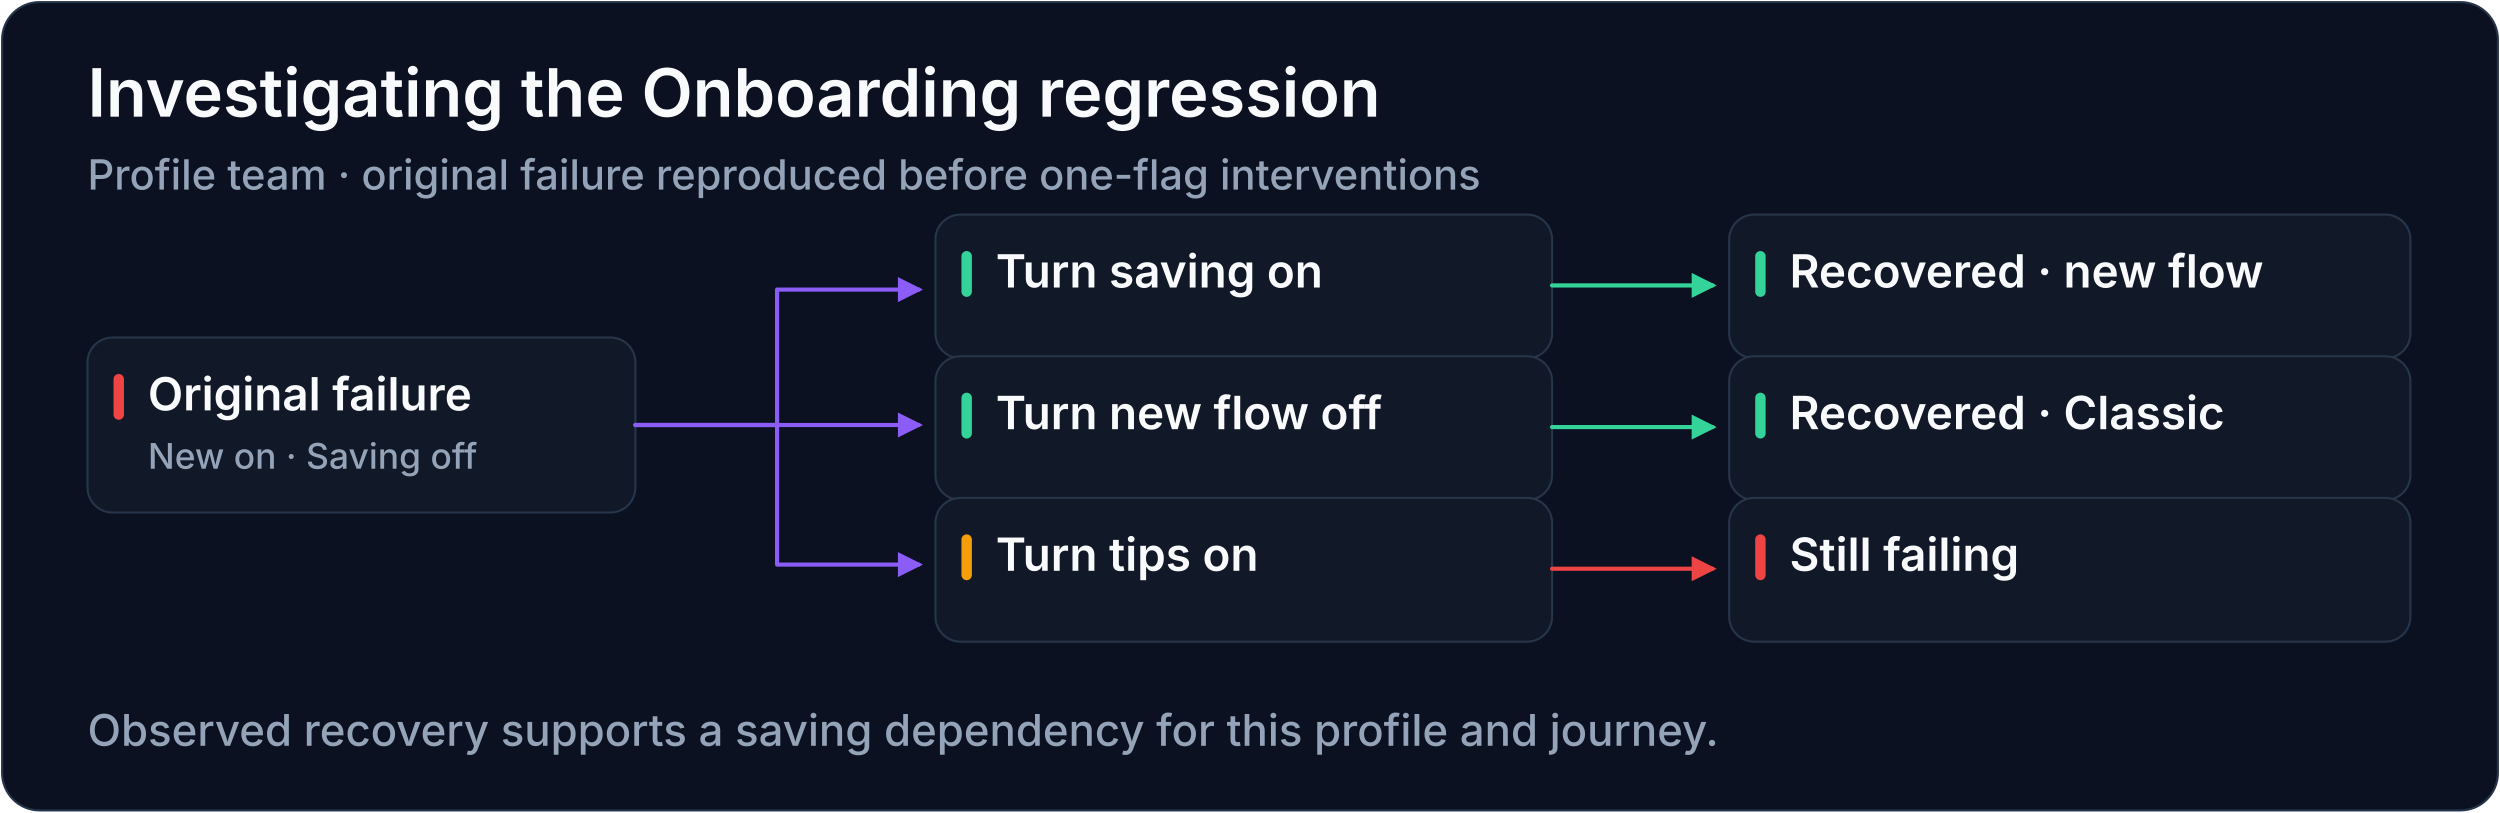
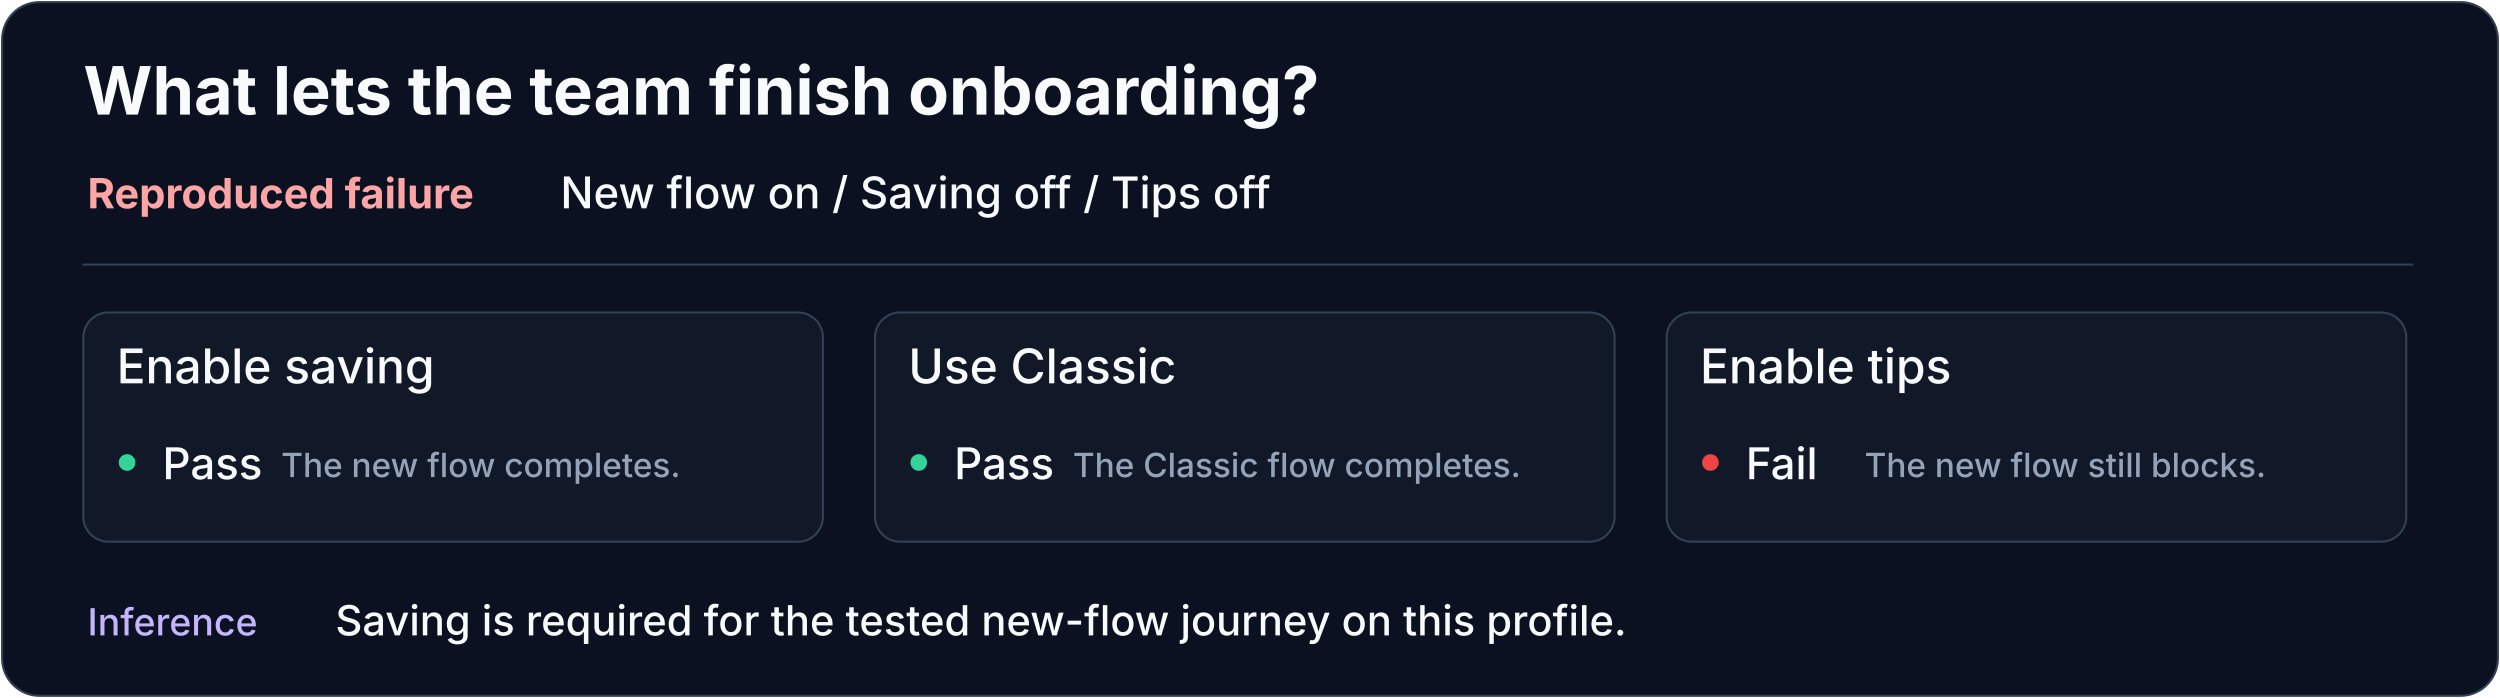
- <svg xmlns="http://www.w3.org/2000/svg" width="1200" height="390" viewBox="0 0 1200 390" role="img" aria-labelledby="title desc">
-   <defs>
-     <marker id="arrow" markerWidth="6" markerHeight="6" refX="5" refY="3" orient="auto">
-       <path d="M0 0 6 3 0 6Z" fill="context-stroke" />
-     </marker>
-   </defs>
-   <rect x="1" y="1" width="1198" height="388" rx="18" fill="#0B1120" stroke="#27354A" />
-   <text x="42" y="56" fill="#F8FAFC" font-family="system-ui,-apple-system,BlinkMacSystemFont,Segoe UI,sans-serif" font-size="32" font-weight="600">Investigating the Onboarding regression</text>
-   <text x="42" y="91" fill="#94A3B8" font-family="system-ui,-apple-system,BlinkMacSystemFont,Segoe UI,sans-serif" font-size="20" font-weight="500">Profile team · original failure reproduced before one-flag interventions</text>
-   <rect x="42" y="162" width="263" height="84" rx="12" fill="#111827" stroke="#27354A" />
-   <rect x="55" y="180" width="4" height="21" rx="2" fill="#EF4444" stroke="#EF4444" />
-   <text x="71" y="197" fill="#F8FAFC" font-family="system-ui,-apple-system,BlinkMacSystemFont,Segoe UI,sans-serif" font-size="22" font-weight="600">Original failure</text>
-   <text x="71" y="225" fill="#94A3B8" font-family="system-ui,-apple-system,BlinkMacSystemFont,Segoe UI,sans-serif" font-size="17" font-weight="500">New on · Saving off</text>
-   <path d="M305 204H373V139H441" fill="none" stroke="#8B5CF6" stroke-width="2" stroke-linecap="round" stroke-linejoin="round" marker-end="url(#arrow)" />
-   <path d="M305 204H441" fill="none" stroke="#8B5CF6" stroke-width="2" stroke-linecap="round" stroke-linejoin="round" marker-end="url(#arrow)" />
-   <path d="M305 204H373V271H441" fill="none" stroke="#8B5CF6" stroke-width="2" stroke-linecap="round" stroke-linejoin="round" marker-end="url(#arrow)" />
-   <rect x="449" y="103" width="296" height="69" rx="12" fill="#111827" stroke="#27354A" />
-   <rect x="462" y="121" width="4" height="21" rx="2" fill="#34D399" stroke="#34D399" />
-   <text x="478" y="138" fill="#F8FAFC" font-family="system-ui,-apple-system,BlinkMacSystemFont,Segoe UI,sans-serif" font-size="22" font-weight="600">Turn saving on</text>
-   <rect x="449" y="171" width="296" height="69" rx="12" fill="#111827" stroke="#27354A" />
-   <rect x="462" y="189" width="4" height="21" rx="2" fill="#34D399" stroke="#34D399" />
-   <text x="478" y="206" fill="#F8FAFC" font-family="system-ui,-apple-system,BlinkMacSystemFont,Segoe UI,sans-serif" font-size="22" font-weight="600">Turn new flow off</text>
-   <rect x="449" y="239" width="296" height="69" rx="12" fill="#111827" stroke="#27354A" />
-   <rect x="462" y="257" width="4" height="21" rx="2" fill="#F59E0B" stroke="#F59E0B" />
-   <text x="478" y="274" fill="#F8FAFC" font-family="system-ui,-apple-system,BlinkMacSystemFont,Segoe UI,sans-serif" font-size="22" font-weight="600">Turn tips on</text>
-   <path d="M745 137H822" fill="none" stroke="#34D399" stroke-width="2" stroke-linecap="round" stroke-linejoin="round" marker-end="url(#arrow)" />
-   <path d="M745 205H822" fill="none" stroke="#34D399" stroke-width="2" stroke-linecap="round" stroke-linejoin="round" marker-end="url(#arrow)" />
-   <path d="M745 273H822" fill="none" stroke="#EF4444" stroke-width="2" stroke-linecap="round" stroke-linejoin="round" marker-end="url(#arrow)" />
-   <rect x="830" y="103" width="327" height="69" rx="12" fill="#111827" stroke="#27354A" />
-   <rect x="843" y="121" width="4" height="21" rx="2" fill="#34D399" stroke="#34D399" />
-   <text x="859" y="138" fill="#F8FAFC" font-family="system-ui,-apple-system,BlinkMacSystemFont,Segoe UI,sans-serif" font-size="22" font-weight="600">Recovered · new flow</text>
-   <rect x="830" y="171" width="327" height="69" rx="12" fill="#111827" stroke="#27354A" />
-   <rect x="843" y="189" width="4" height="21" rx="2" fill="#34D399" stroke="#34D399" />
-   <text x="859" y="206" fill="#F8FAFC" font-family="system-ui,-apple-system,BlinkMacSystemFont,Segoe UI,sans-serif" font-size="22" font-weight="600">Recovered · Classic</text>
-   <rect x="830" y="239" width="327" height="69" rx="12" fill="#111827" stroke="#27354A" />
-   <rect x="843" y="257" width="4" height="21" rx="2" fill="#EF4444" stroke="#EF4444" />
-   <text x="859" y="274" fill="#F8FAFC" font-family="system-ui,-apple-system,BlinkMacSystemFont,Segoe UI,sans-serif" font-size="22" font-weight="600">Still failing</text>
-   <text x="42" y="358" fill="#94A3B8" font-family="system-ui,-apple-system,BlinkMacSystemFont,Segoe UI,sans-serif" font-size="21" font-weight="500">Observed recovery supports a saving dependency for this profile and journey.</text>
+ <svg xmlns="http://www.w3.org/2000/svg" width="1200" height="335" viewBox="0 0 1200 335" role="img" aria-labelledby="title desc">
+   <rect x="1" y="1" width="1198" height="333" rx="18" fill="#0B1120" stroke="#334155" />
+   <text x="40" y="55" font-family="system-ui, -apple-system, Segoe UI, sans-serif" font-size="32" font-weight="650" fill="#F8FAFC">What lets the team finish onboarding?</text>
+   <text x="42" y="100" font-family="system-ui, -apple-system, Segoe UI, sans-serif" font-size="20" font-weight="650" fill="#FDA4A4">Reproduced failure</text>
+   <text x="269" y="100" font-family="system-ui, -apple-system, Segoe UI, sans-serif" font-size="21" font-weight="550" fill="#F8FAFC">New flow on   /   Saving off   /   Tips off</text>
+   <path d="M40 127H1158" stroke="#334155" stroke-width="1" fill="none" stroke-linejoin="round" stroke-linecap="round" />
+   <rect x="40" y="150" width="355" height="110" rx="12" fill="#111827" stroke="#334155" />
+   <text x="56" y="184" font-family="system-ui, -apple-system, Segoe UI, sans-serif" font-size="23" font-weight="550" fill="#F8FAFC">Enable saving</text>
+   <circle cx="61" cy="222" r="4" fill="#34D399" />
+   <text x="78" y="230" font-family="system-ui, -apple-system, Segoe UI, sans-serif" font-size="21" font-weight="550" fill="#F8FAFC">Pass</text>
+   <text x="135" y="229" font-family="system-ui, -apple-system, Segoe UI, sans-serif" font-size="16" font-weight="550" fill="#94A3B8">The new flow completes.</text>
+   <rect x="420" y="150" width="355" height="110" rx="12" fill="#111827" stroke="#334155" />
+   <text x="436" y="184" font-family="system-ui, -apple-system, Segoe UI, sans-serif" font-size="23" font-weight="550" fill="#F8FAFC">Use Classic</text>
+   <circle cx="441" cy="222" r="4" fill="#34D399" />
+   <text x="458" y="230" font-family="system-ui, -apple-system, Segoe UI, sans-serif" font-size="21" font-weight="550" fill="#F8FAFC">Pass</text>
+   <text x="515" y="229" font-family="system-ui, -apple-system, Segoe UI, sans-serif" font-size="16" font-weight="550" fill="#94A3B8">The Classic flow completes.</text>
+   <rect x="800" y="150" width="355" height="110" rx="12" fill="#111827" stroke="#334155" />
+   <text x="816" y="184" font-family="system-ui, -apple-system, Segoe UI, sans-serif" font-size="23" font-weight="550" fill="#F8FAFC">Enable tips</text>
+   <circle cx="821" cy="222" r="4" fill="#EF4444" />
+   <text x="838" y="230" font-family="system-ui, -apple-system, Segoe UI, sans-serif" font-size="21" font-weight="550" fill="#F8FAFC">Fail</text>
+   <text x="895" y="229" font-family="system-ui, -apple-system, Segoe UI, sans-serif" font-size="16" font-weight="550" fill="#94A3B8">The new flow still blocks.</text>
+   <text x="42" y="305" font-family="system-ui, -apple-system, Segoe UI, sans-serif" font-size="18" font-weight="550" fill="#C4B5FD">Inference</text>
+   <text x="161" y="305" font-family="system-ui, -apple-system, Segoe UI, sans-serif" font-size="20" font-weight="550" fill="#F8FAFC">Saving is required for the tested new-flow journey on this profile.</text>
</svg>
